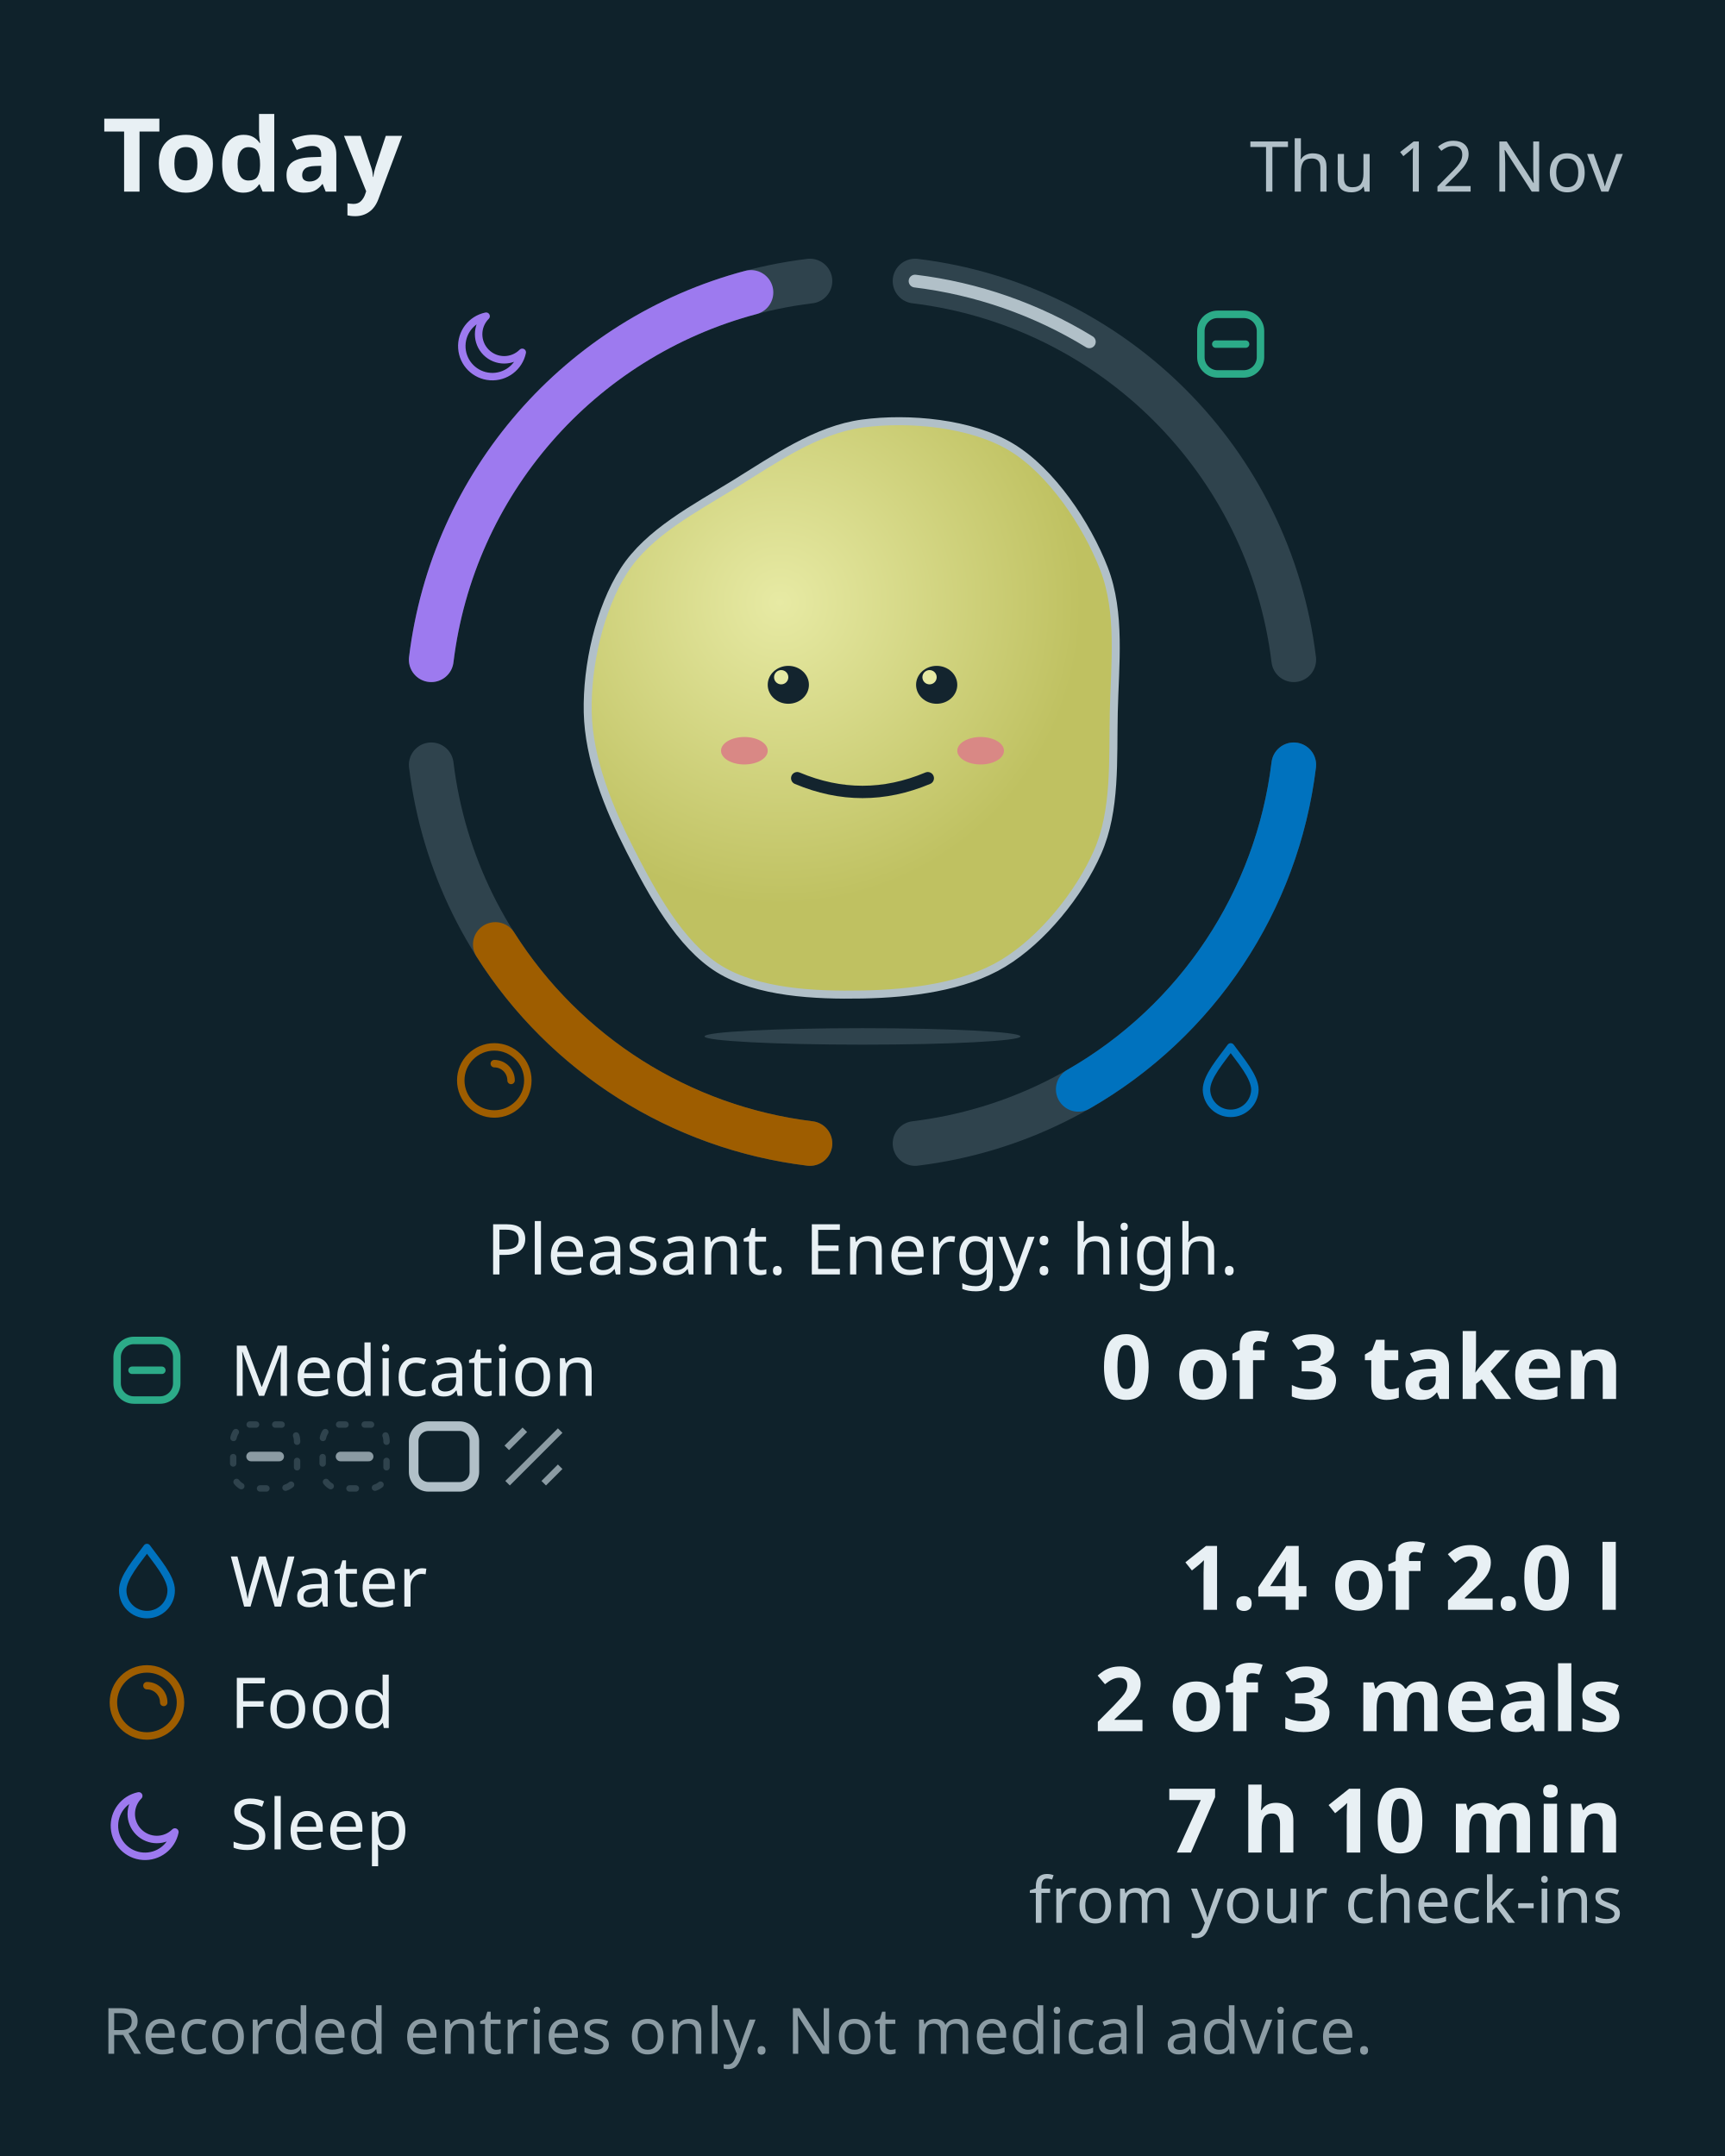
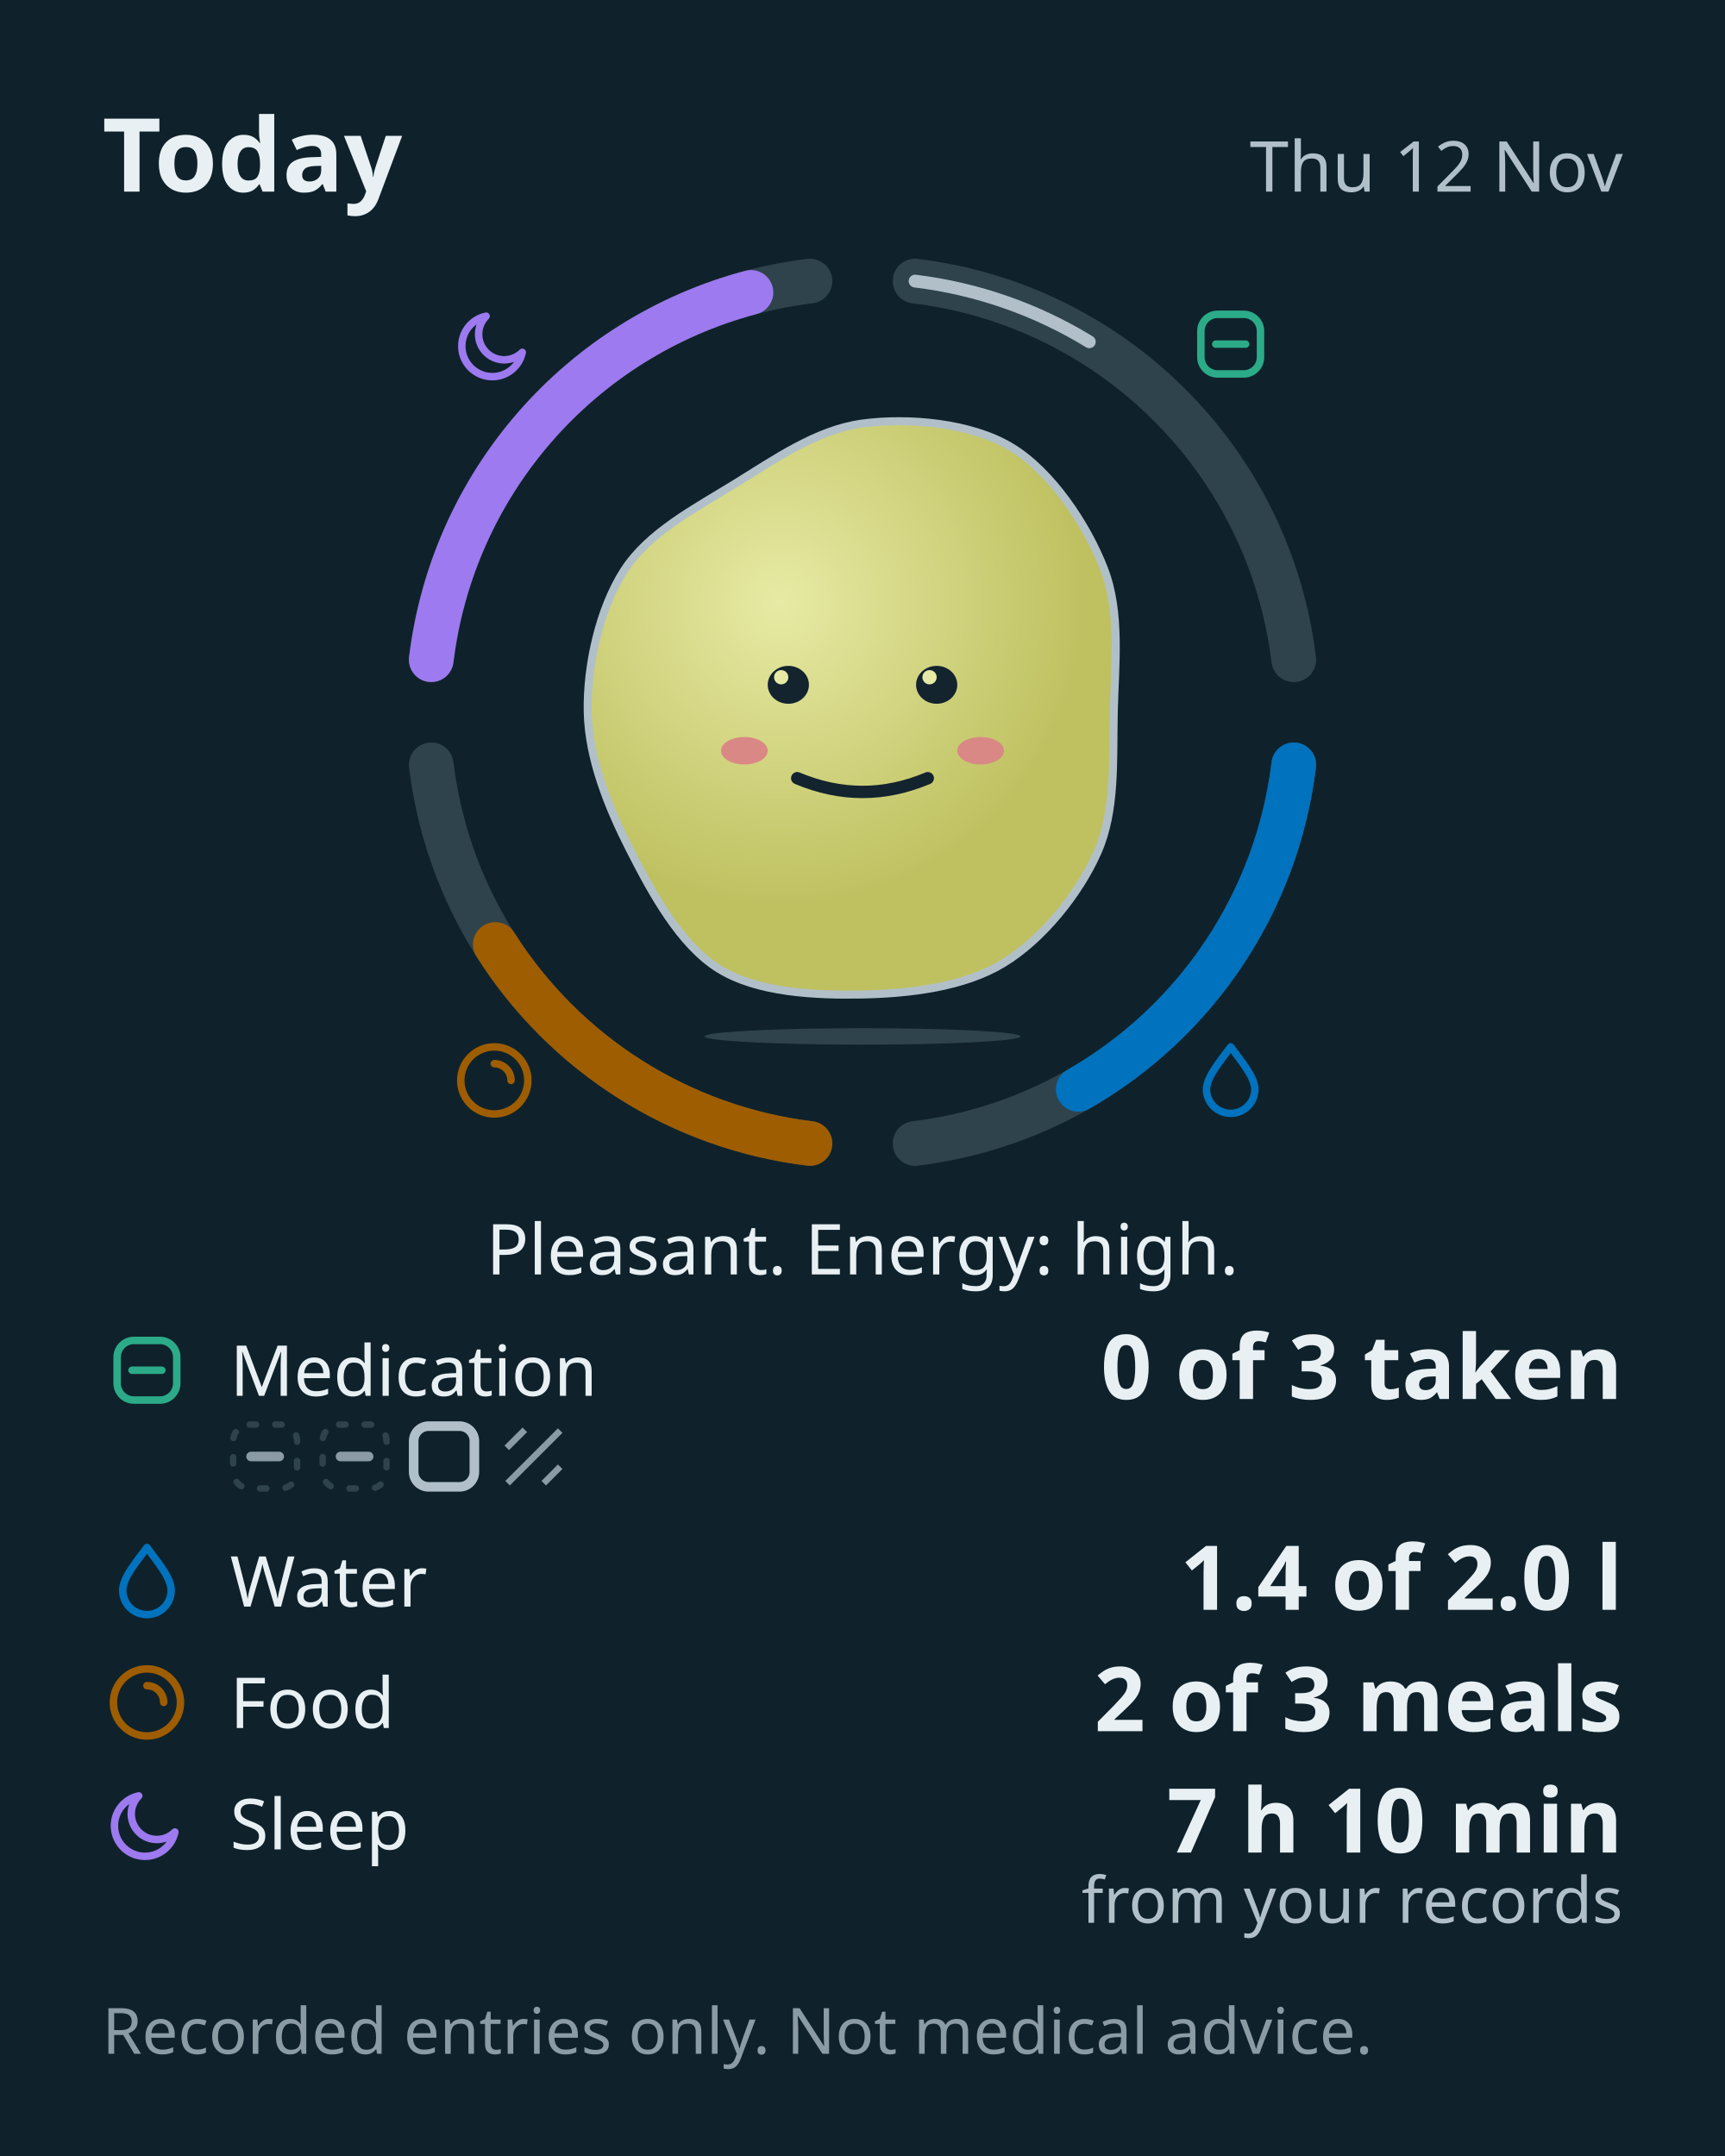
<svg xmlns="http://www.w3.org/2000/svg" width="1080" height="1350" viewBox="0 0 1080 1350">
  <defs>
    <radialGradient id="g1" gradientUnits="userSpaceOnUse" cx="488.4" cy="377.2" r="189.2">
      <stop offset="0" stop-color="#e7eaa4" />
      <stop offset="1" stop-color="#bfc161" />
    </radialGradient>
  </defs>
  <rect width="1080" height="1350" fill="#0f222b" />
  <text x="64" y="120" font-family="Geologica" font-weight="600" font-size="64" fill="#e8f0f4">Today</text>
  <text x="1016" y="120" font-family="IBM Plex Sans" font-weight="500" font-size="44" fill="#b1c0c8" text-anchor="end">Thu 12 Nov</text>
  <g>
    <path d="M572.91 176 A272 272 0 0 1 810 413.09" fill="none" stroke="#2f434d" stroke-width="28" stroke-linecap="round" stroke-linejoin="round" />
    <path d="M572.91 176 A272 272 0 0 1 682.02 214.02" fill="none" stroke="#b1c0c8" stroke-width="8" stroke-linecap="round" stroke-linejoin="round" />
  </g>
  <g>
    <path d="M810 478.91 A272 272 0 0 1 572.91 716" fill="none" stroke="#2f434d" stroke-width="28" stroke-linecap="round" stroke-linejoin="round" />
    <path d="M810 478.91 A272 272 0 0 1 675.1 682.08" fill="none" stroke="#0072be" stroke-width="28" stroke-linecap="round" stroke-linejoin="round" />
  </g>
  <g>
    <path d="M507.09 716 A272 272 0 0 1 270 478.91" fill="none" stroke="#2f434d" stroke-width="28" stroke-linecap="round" stroke-linejoin="round" />
    <path d="M507.09 716 A272 272 0 0 1 310.13 591.41" fill="none" stroke="#9e5d00" stroke-width="28" stroke-linecap="round" stroke-linejoin="round" />
  </g>
  <g>
    <path d="M270 413.09 A272 272 0 0 1 507.09 176" fill="none" stroke="#2f434d" stroke-width="28" stroke-linecap="round" stroke-linejoin="round" />
    <path d="M270 413.09 A272 272 0 0 1 470.16 183.12" fill="none" stroke="#9d7aef" stroke-width="28" stroke-linecap="round" stroke-linejoin="round" />
  </g>
  <g>
    <rect x="751.85" y="196.82" width="37.33" height="37.33" rx="10.5" fill="none" stroke="#2cab88" stroke-width="4.67" stroke-linecap="round" stroke-linejoin="round" />
    <line x1="761.18" y1="215.48" x2="779.85" y2="215.48" stroke="#2cab88" stroke-width="4.67" stroke-linecap="round" stroke-linejoin="round" />
  </g>
  <g>
    <path d="M770.52 655.52 C764.45 663.92 755.35 674.18 755.35 682.35 A15.17 15.17 0 0 0 785.68 682.35 C785.68 674.18 776.58 663.92 770.52 655.52 Z" fill="none" stroke="#0072be" stroke-width="4.67" stroke-linecap="round" stroke-linejoin="round" />
  </g>
  <g>
    <circle cx="309.48" cy="676.52" r="21" fill="none" stroke="#9e5d00" stroke-width="4.67" stroke-linecap="round" stroke-linejoin="round" />
    <path d="M309.48 666.02 A10.5 10.5 0 0 1 319.98 676.52" fill="none" stroke="#9e5d00" stroke-width="4.67" stroke-linecap="round" stroke-linejoin="round" />
  </g>
  <g>
    <path d="M326.98 220.62 A19.13 19.13 0 1 1 304.35 197.98 A15.4 15.4 0 0 0 326.98 220.62 Z" fill="none" stroke="#9d7aef" stroke-width="4.67" stroke-linecap="round" stroke-linejoin="round" />
  </g>
  <g>
    <ellipse cx="540" cy="648.96" rx="98.9" ry="5.16" fill="#2f434d" />
    <path d="M697.32 446 C696.65 475.58 698.74 507.34 687.2 533.54 C675.67 559.73 652.64 588.31 628.1 603.17 C603.57 618.04 569.69 622.14 540 622.72 C510.31 623.29 474.21 621.64 449.98 606.6 C425.74 591.56 408.25 559.24 394.58 532.48 C380.91 505.71 368.62 475.21 367.97 446 C367.32 416.79 375.37 381.03 390.69 357.21 C406.01 333.39 435 318.4 459.88 303.07 C484.77 287.73 511.13 269.04 540 265.19 C568.87 261.33 607.88 264.79 633.08 279.94 C658.28 295.09 680.49 328.41 691.2 356.09 C701.9 383.76 697.98 416.42 697.32 446 Z" fill="url(#g1)" stroke="#b1c0c8" stroke-width="5" stroke-linecap="round" stroke-linejoin="round" />
    <ellipse cx="466.04" cy="470.08" rx="14.62" ry="8.6" fill="#d98885" />
    <ellipse cx="613.96" cy="470.08" rx="14.62" ry="8.6" fill="#d98885" />
    <ellipse cx="493.56" cy="428.8" rx="12.9" ry="11.87" fill="#13242e" />
    <circle cx="489.09" cy="424.05" r="4.47" fill="#e7eaa4" />
    <ellipse cx="586.44" cy="428.8" rx="12.9" ry="11.87" fill="#13242e" />
    <circle cx="581.97" cy="424.05" r="4.47" fill="#e7eaa4" />
    <path d="M499.13 487.28 Q540 504.48 580.87 487.28" fill="none" stroke="#13242e" stroke-width="7.74" stroke-linecap="round" stroke-linejoin="round" />
  </g>
  <text x="540" y="798" font-family="IBM Plex Sans" font-weight="500" font-size="44" fill="#e8f0f4" text-anchor="middle">Pleasant. Energy: high.</text>
  <g>
    <rect x="73.33" y="839.33" width="37.33" height="37.33" rx="10.5" fill="none" stroke="#2cab88" stroke-width="4.67" stroke-linecap="round" stroke-linejoin="round" />
    <line x1="82.67" y1="858" x2="101.33" y2="858" stroke="#2cab88" stroke-width="4.67" stroke-linecap="round" stroke-linejoin="round" />
  </g>
  <text x="144" y="874" font-family="IBM Plex Sans" font-weight="500" font-size="44" fill="#e8f0f4">Medication</text>
  <text x="1016" y="876" font-family="IBM Plex Sans" font-weight="600" font-size="56" fill="#e8f0f4" text-anchor="end">0 of 3 taken</text>
  <g>
    <rect x="146" y="892" width="40" height="40" rx="10.32" fill="none" stroke="#2f434d" stroke-width="4" stroke-linecap="round" stroke-linejoin="round" stroke-dasharray="4 12" />
    <line x1="157.2" y1="912" x2="174.8" y2="912" stroke="#8b9ba3" stroke-width="6" stroke-linecap="round" stroke-linejoin="round" />
  </g>
  <g>
    <rect x="202" y="892" width="40" height="40" rx="10.32" fill="none" stroke="#2f434d" stroke-width="4" stroke-linecap="round" stroke-linejoin="round" stroke-dasharray="4 12" />
    <line x1="213.2" y1="912" x2="230.8" y2="912" stroke="#8b9ba3" stroke-width="6" stroke-linecap="round" stroke-linejoin="round" />
  </g>
  <g>
    <rect x="259" y="893" width="38" height="38" rx="9.32" fill="none" stroke="#b1c0c8" stroke-width="6" />
  </g>
  <g>
    <line x1="317.28" y1="906.59" x2="328.59" y2="895.28" stroke="#8b9ba3" stroke-width="4" />
    <line x1="317.78" y1="928.72" x2="350.72" y2="895.78" stroke="#8b9ba3" stroke-width="4" />
    <line x1="340.41" y1="928.72" x2="350.72" y2="918.41" stroke="#8b9ba3" stroke-width="4" />
  </g>
  <g>
    <path d="M92 969 C85.93 977.4 76.83 987.67 76.83 995.83 A15.17 15.17 0 0 0 107.17 995.83 C107.17 987.67 98.07 977.4 92 969 Z" fill="none" stroke="#0072be" stroke-width="4.67" stroke-linecap="round" stroke-linejoin="round" />
  </g>
  <text x="144" y="1006" font-family="IBM Plex Sans" font-weight="500" font-size="44" fill="#e8f0f4">Water</text>
  <text x="1016" y="1008" font-family="IBM Plex Sans" font-weight="600" font-size="56" fill="#e8f0f4" text-anchor="end">1.4 of 2.0 l</text>
  <g>
    <circle cx="92" cy="1066" r="21" fill="none" stroke="#9e5d00" stroke-width="4.67" stroke-linecap="round" stroke-linejoin="round" />
    <path d="M92 1055.5 A10.5 10.5 0 0 1 102.5 1066" fill="none" stroke="#9e5d00" stroke-width="4.67" stroke-linecap="round" stroke-linejoin="round" />
  </g>
  <text x="144" y="1082" font-family="IBM Plex Sans" font-weight="500" font-size="44" fill="#e8f0f4">Food</text>
  <text x="1016" y="1084" font-family="IBM Plex Sans" font-weight="600" font-size="56" fill="#e8f0f4" text-anchor="end">2 of 3 meals</text>
  <g>
    <path d="M109.5 1147.13 A19.13 19.13 0 1 1 86.87 1124.5 A15.4 15.4 0 0 0 109.5 1147.13 Z" fill="none" stroke="#9d7aef" stroke-width="4.67" stroke-linecap="round" stroke-linejoin="round" />
  </g>
  <text x="144" y="1158" font-family="IBM Plex Sans" font-weight="500" font-size="44" fill="#e8f0f4">Sleep</text>
  <text x="1016" y="1160" font-family="IBM Plex Sans" font-weight="600" font-size="56" fill="#e8f0f4" text-anchor="end">7 h 10 min</text>
-   <text x="1016" y="1204" font-family="IBM Plex Sans" font-weight="500" font-size="40" fill="#b1c0c8" text-anchor="end">from your check-ins</text>
+   <text x="1016" y="1204" font-family="IBM Plex Sans" font-weight="500" font-size="40" fill="#b1c0c8" text-anchor="end">from your records</text>
  <text x="64" y="1286" font-family="IBM Plex Sans" font-weight="500" font-size="40" fill="#8b9ba3">Recorded entries only. Not medical advice.</text>
</svg>
